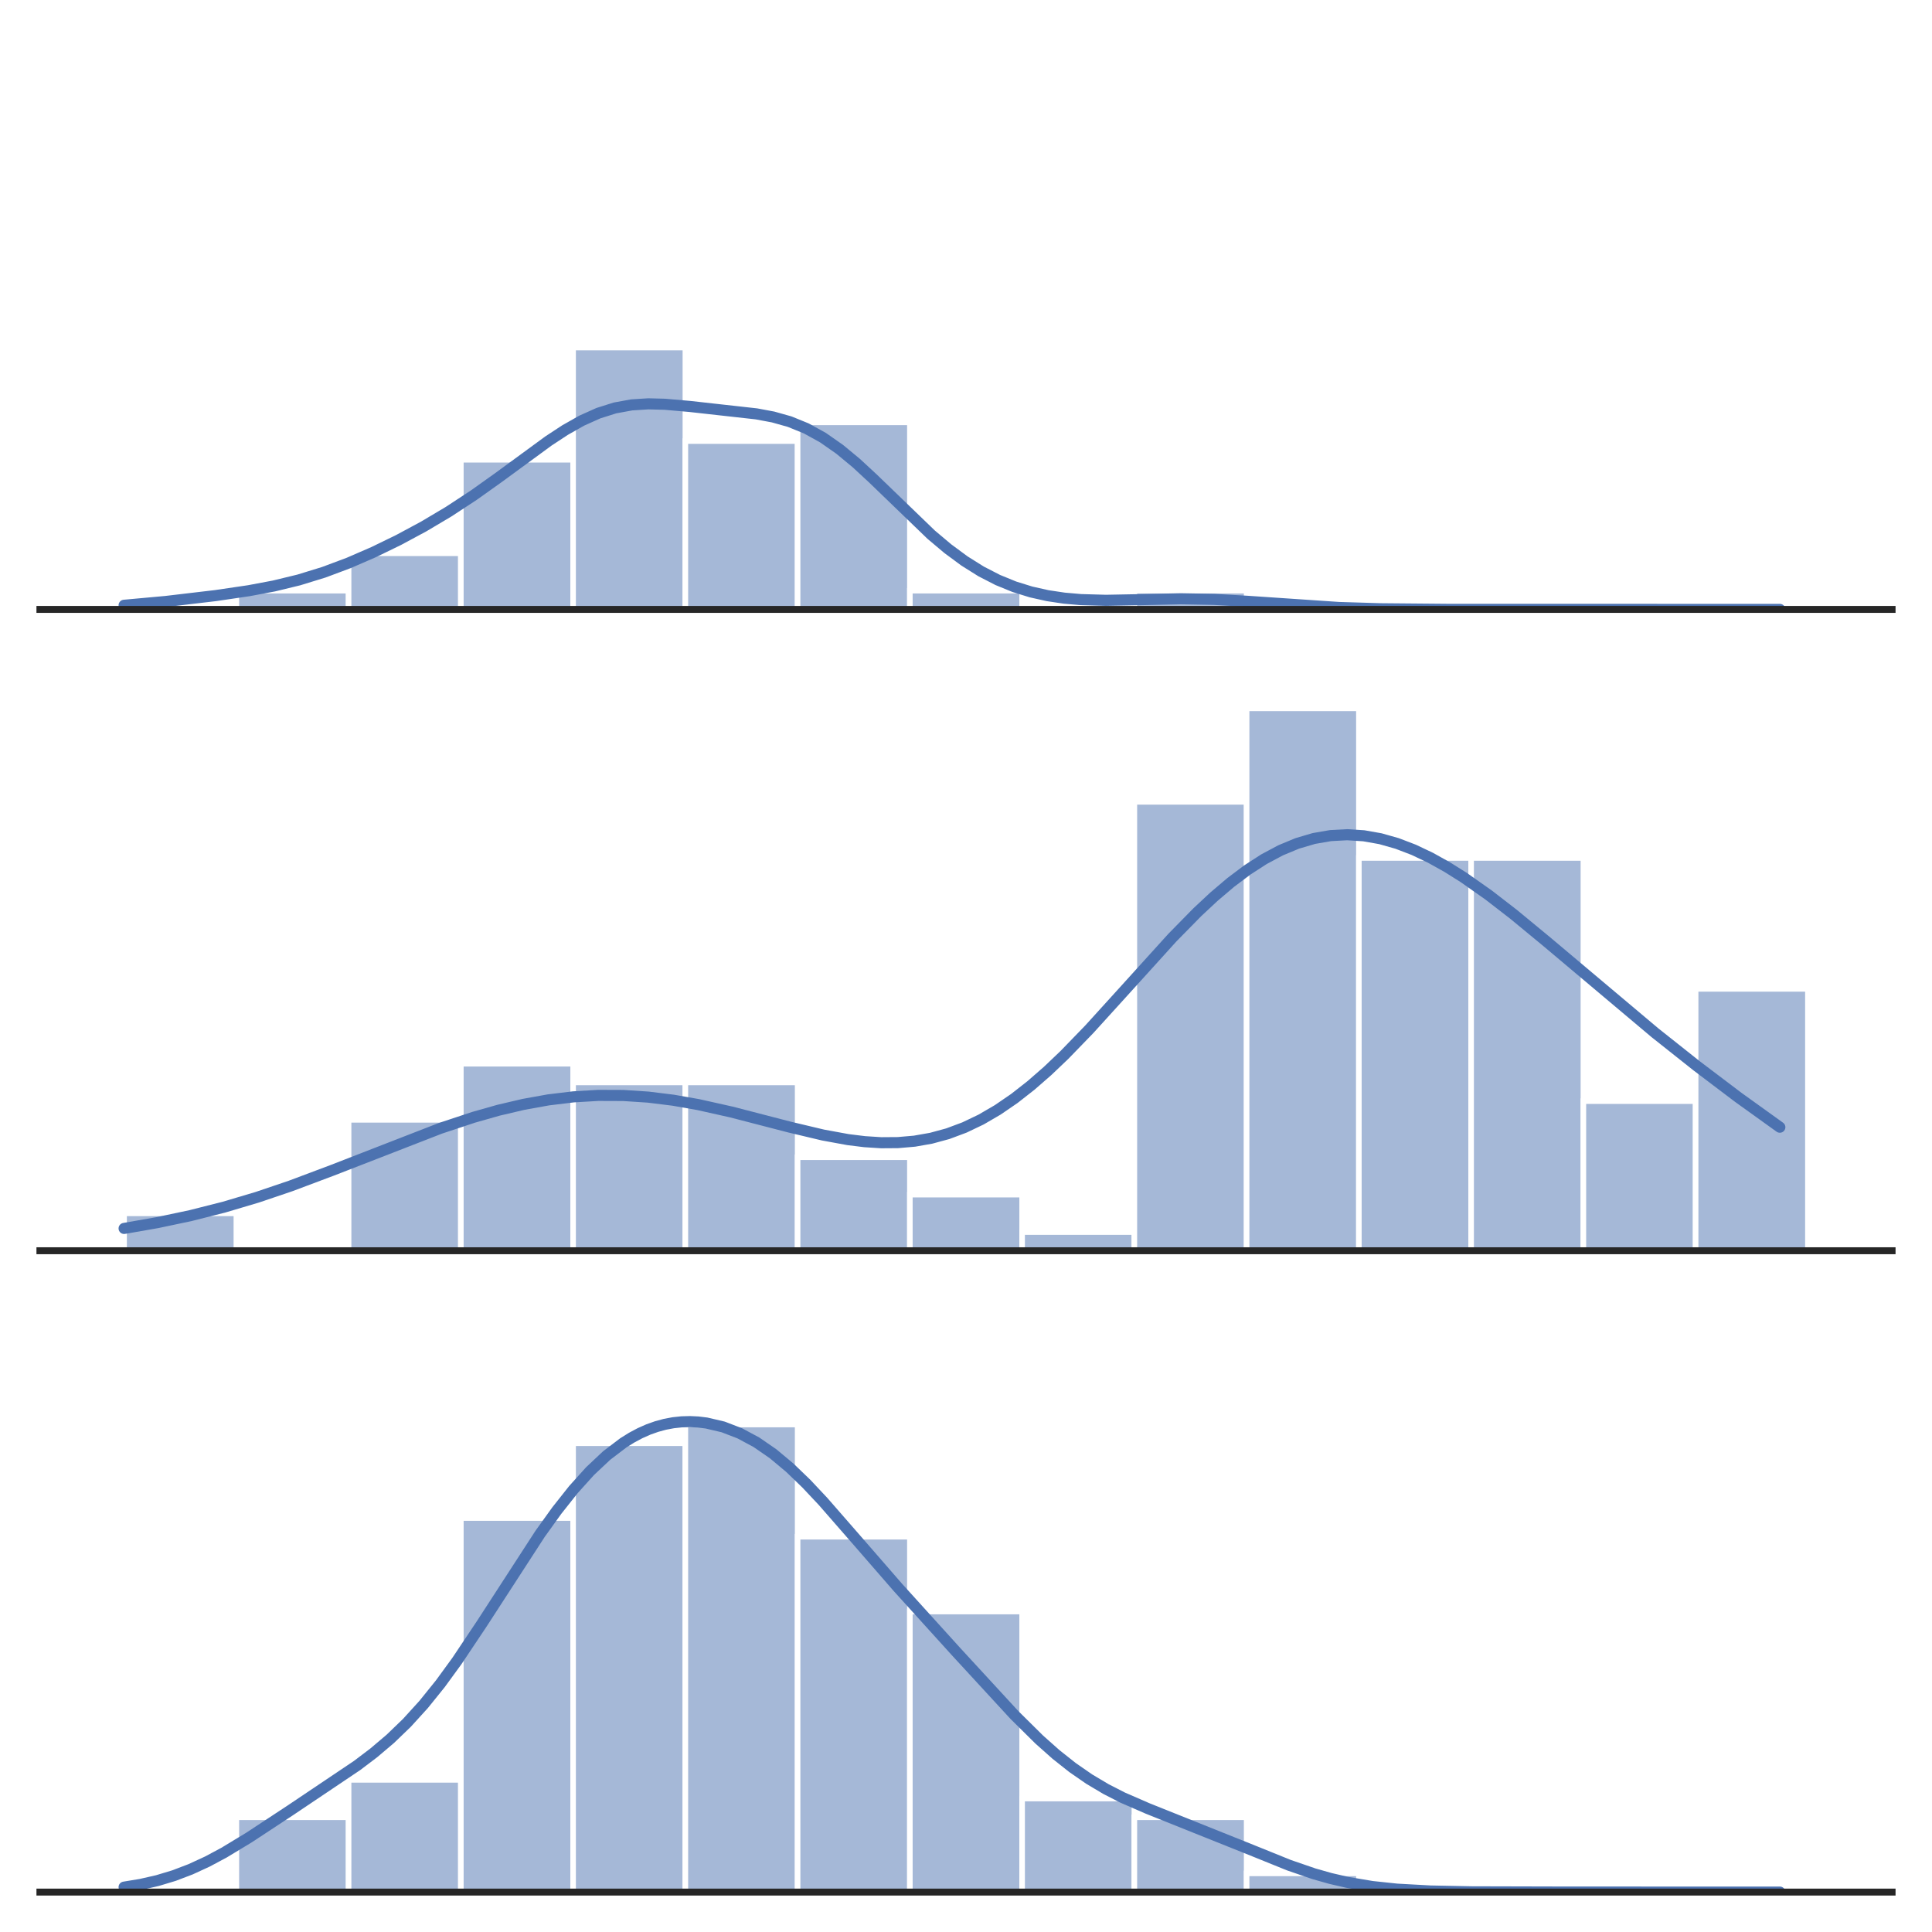
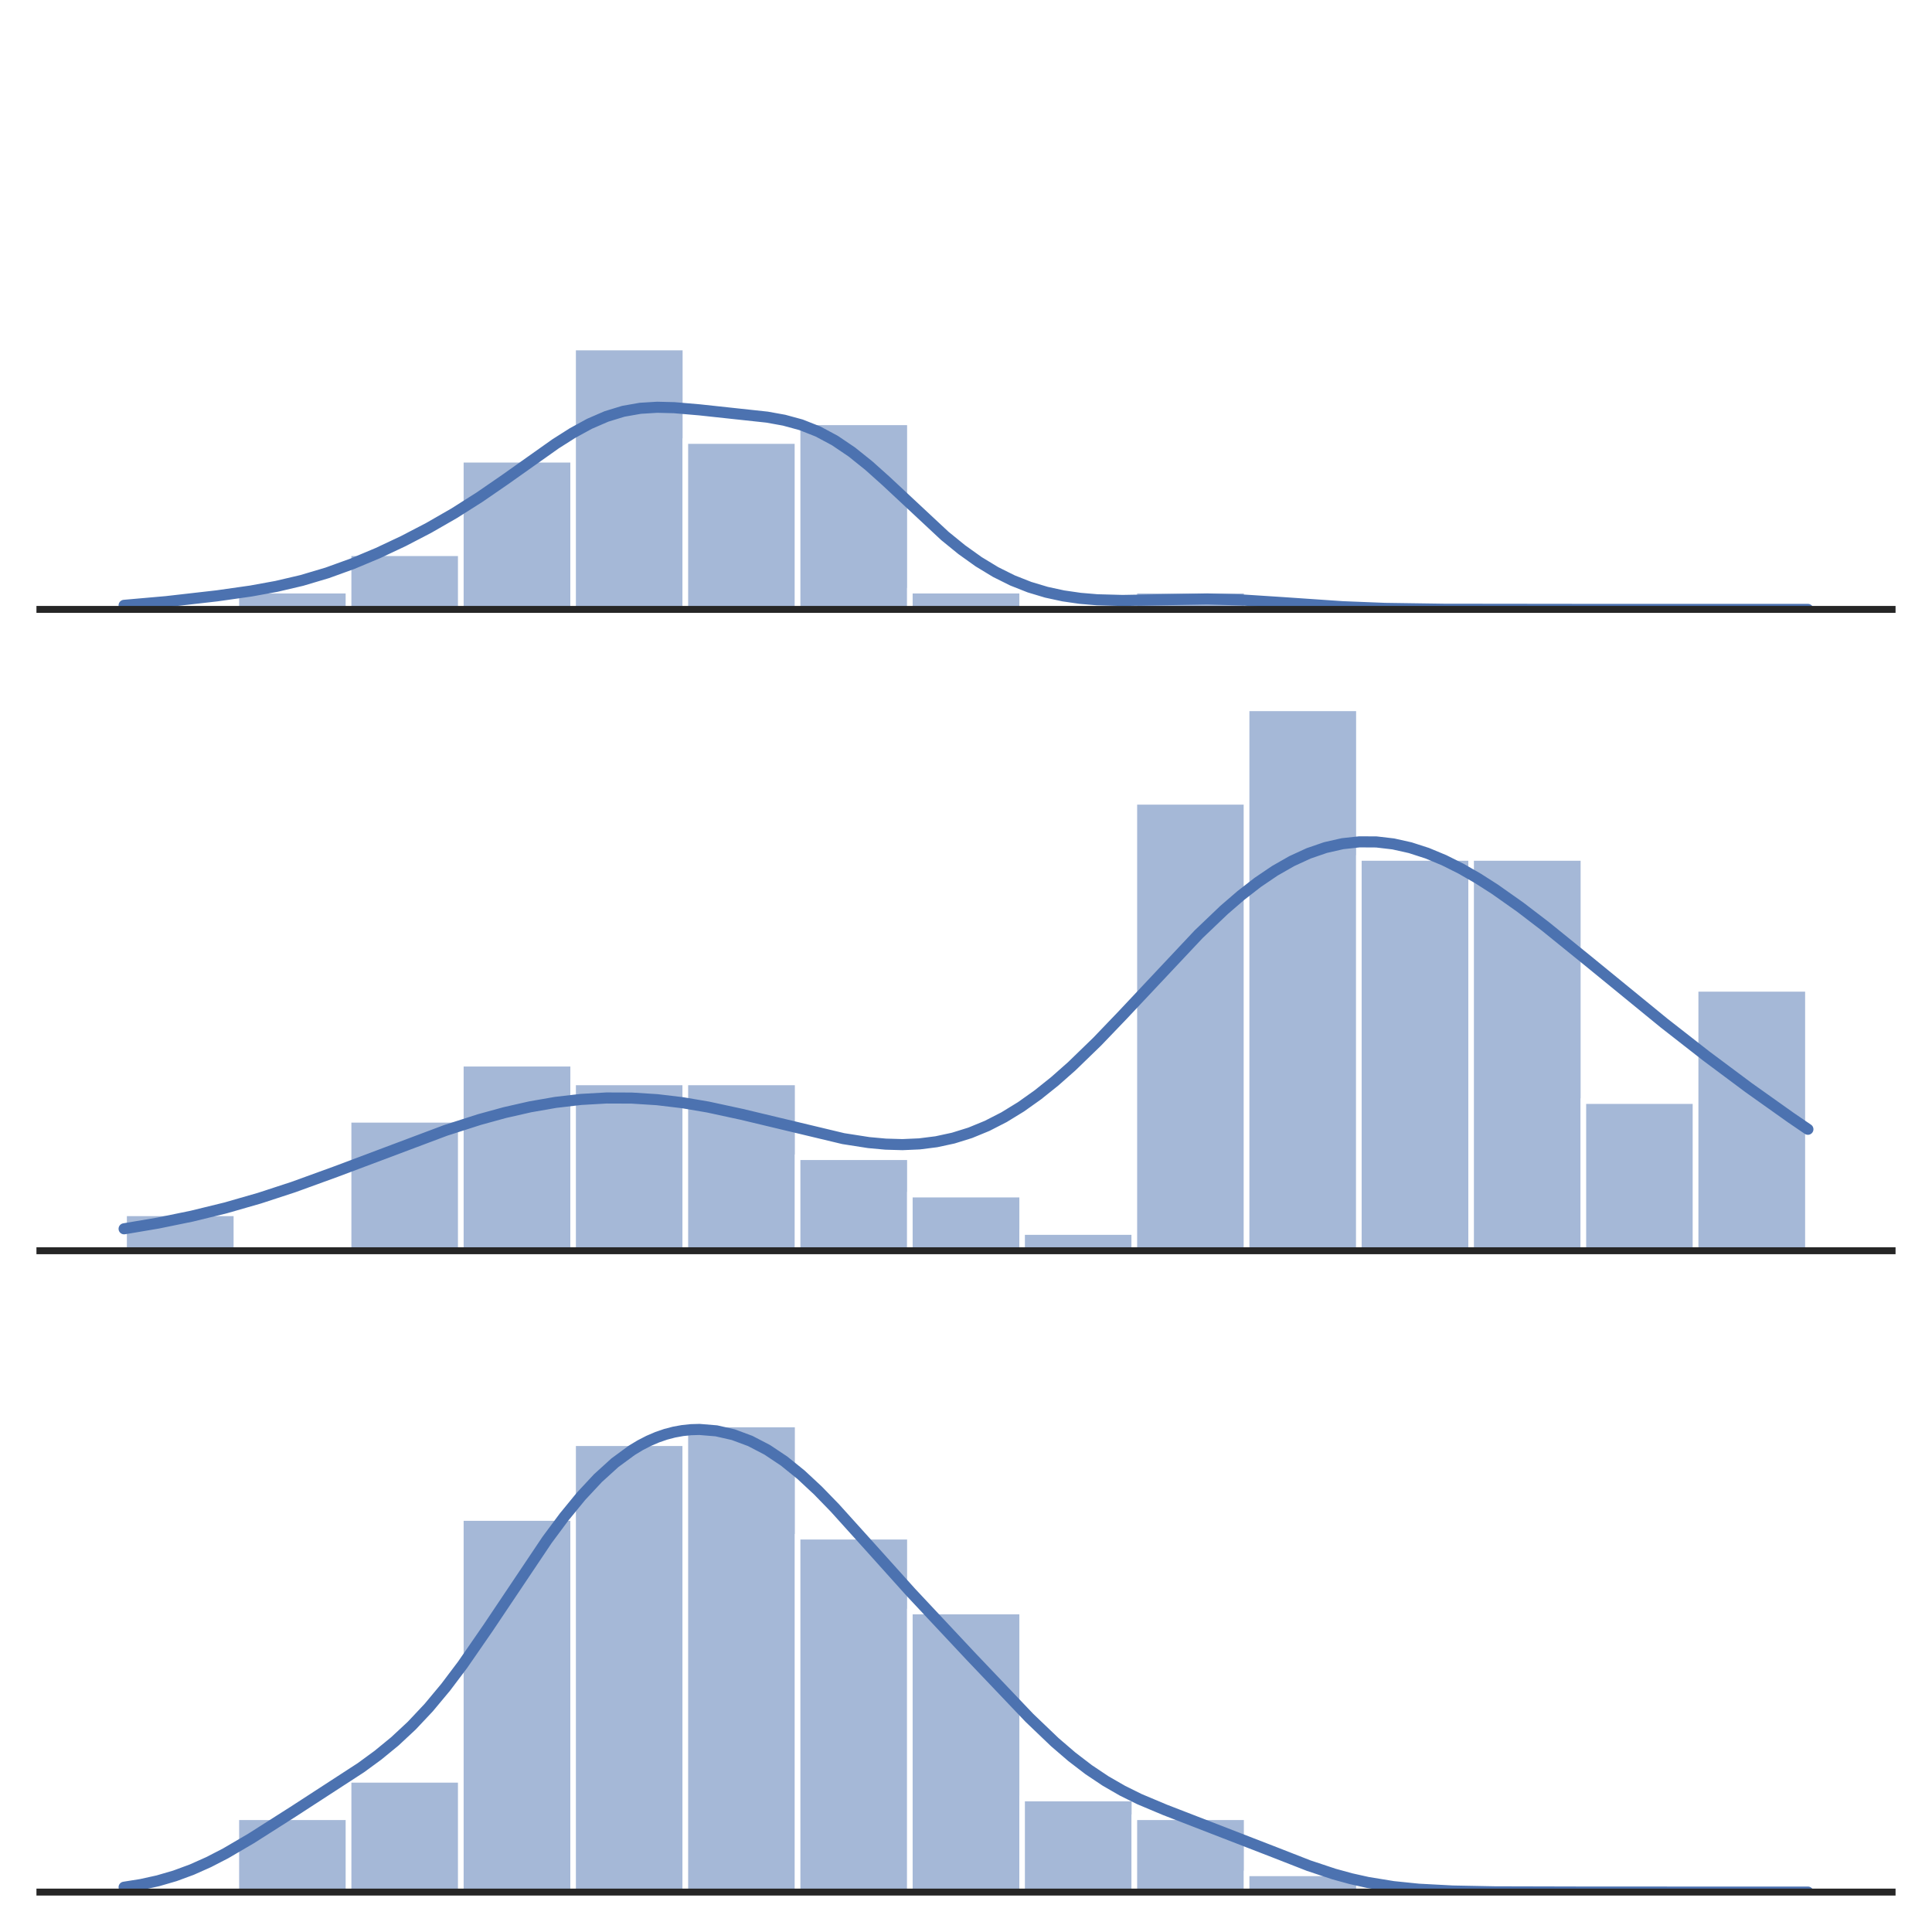
<svg xmlns="http://www.w3.org/2000/svg" width="348.48pt" height="348.48pt" viewBox="0 0 348.48 348.48" version="1.1">
  <defs>
    <style type="text/css">*{stroke-linejoin: round; stroke-linecap: butt}</style>
  </defs>
  <g id="figure_1">
    <g id="patch_1">
      <path d="M 0 348.48  L 348.48 348.48  L 348.48 0  L 0 0  z " style="fill: #ffffff" />
    </g>
    <g id="axes_1">
      <g id="patch_2">
        <path d="M 7.2 109.92  L 341.28 109.92  L 341.28 7.2  L 7.2 7.2  z " style="fill: #ffffff" />
      </g>
      <g id="matplotlib.axis_1">
        <g id="xtick_1" />
        <g id="xtick_2" />
        <g id="xtick_3" />
        <g id="xtick_4" />
        <g id="xtick_5" />
        <g id="xtick_6" />
        <g id="xtick_7" />
      </g>
      <g id="matplotlib.axis_2">
        <g id="ytick_1" />
        <g id="ytick_2" />
        <g id="ytick_3" />
        <g id="ytick_4" />
      </g>
      <g id="patch_3">
-         <path d="M 22.385 109.92  L 42.633 109.92  L 42.633 109.92  L 22.385 109.92  z " clip-path="url(#p90a6fba97c)" style="fill: #4c72b0; fill-opacity: 0.5; stroke: #ffffff; stroke-linejoin: miter" />
+         <path d="M 22.385 109.92  L 42.633 109.92  L 42.633 109.92  L 22.385 109.92  z " clip-path="url(#p54cd3744a9)" style="fill: #4c72b0; fill-opacity: 0.5; stroke: #ffffff; stroke-linejoin: miter" />
      </g>
      <g id="patch_4">
-         <path d="M 42.633 109.92  L 62.88 109.92  L 62.88 106.547  L 42.633 106.547  z " clip-path="url(#p90a6fba97c)" style="fill: #4c72b0; fill-opacity: 0.5; stroke: #ffffff; stroke-linejoin: miter" />
+         <path d="M 42.633 109.92  L 62.88 109.92  L 62.88 106.547  L 42.633 106.547  z " clip-path="url(#p54cd3744a9)" style="fill: #4c72b0; fill-opacity: 0.5; stroke: #ffffff; stroke-linejoin: miter" />
      </g>
      <g id="patch_5">
-         <path d="M 62.88 109.92  L 83.127 109.92  L 83.127 99.8  L 62.88 99.8  z " clip-path="url(#p90a6fba97c)" style="fill: #4c72b0; fill-opacity: 0.5; stroke: #ffffff; stroke-linejoin: miter" />
+         <path d="M 62.88 109.92  L 83.127 109.92  L 83.127 99.8  L 62.88 99.8  z " clip-path="url(#p54cd3744a9)" style="fill: #4c72b0; fill-opacity: 0.5; stroke: #ffffff; stroke-linejoin: miter" />
      </g>
      <g id="patch_6">
-         <path d="M 83.127 109.92  L 103.375 109.92  L 103.375 82.933  L 83.127 82.933  z " clip-path="url(#p90a6fba97c)" style="fill: #4c72b0; fill-opacity: 0.5; stroke: #ffffff; stroke-linejoin: miter" />
+         <path d="M 83.127 109.92  L 103.375 109.92  L 103.375 82.933  L 83.127 82.933  z " clip-path="url(#p54cd3744a9)" style="fill: #4c72b0; fill-opacity: 0.5; stroke: #ffffff; stroke-linejoin: miter" />
      </g>
      <g id="patch_7">
-         <path d="M 103.375 109.92  L 123.622 109.92  L 123.622 62.692  L 103.375 62.692  z " clip-path="url(#p90a6fba97c)" style="fill: #4c72b0; fill-opacity: 0.5; stroke: #ffffff; stroke-linejoin: miter" />
+         <path d="M 103.375 109.92  L 123.622 109.92  L 123.622 62.692  L 103.375 62.692  z " clip-path="url(#p54cd3744a9)" style="fill: #4c72b0; fill-opacity: 0.5; stroke: #ffffff; stroke-linejoin: miter" />
      </g>
      <g id="patch_8">
-         <path d="M 123.622 109.92  L 143.869 109.92  L 143.869 79.559  L 123.622 79.559  z " clip-path="url(#p90a6fba97c)" style="fill: #4c72b0; fill-opacity: 0.5; stroke: #ffffff; stroke-linejoin: miter" />
+         <path d="M 123.622 109.92  L 143.869 109.92  L 143.869 79.559  L 123.622 79.559  z " clip-path="url(#p54cd3744a9)" style="fill: #4c72b0; fill-opacity: 0.5; stroke: #ffffff; stroke-linejoin: miter" />
      </g>
      <g id="patch_9">
-         <path d="M 143.869 109.92  L 164.116 109.92  L 164.116 76.186  L 143.869 76.186  z " clip-path="url(#p90a6fba97c)" style="fill: #4c72b0; fill-opacity: 0.5; stroke: #ffffff; stroke-linejoin: miter" />
+         <path d="M 143.869 109.92  L 164.116 109.92  L 164.116 76.186  L 143.869 76.186  z " clip-path="url(#p54cd3744a9)" style="fill: #4c72b0; fill-opacity: 0.5; stroke: #ffffff; stroke-linejoin: miter" />
      </g>
      <g id="patch_10">
-         <path d="M 164.116 109.92  L 184.364 109.92  L 184.364 106.547  L 164.116 106.547  z " clip-path="url(#p90a6fba97c)" style="fill: #4c72b0; fill-opacity: 0.5; stroke: #ffffff; stroke-linejoin: miter" />
+         <path d="M 164.116 109.92  L 184.364 109.92  L 184.364 106.547  L 164.116 106.547  z " clip-path="url(#p54cd3744a9)" style="fill: #4c72b0; fill-opacity: 0.5; stroke: #ffffff; stroke-linejoin: miter" />
      </g>
      <g id="patch_11">
-         <path d="M 184.364 109.92  L 204.611 109.92  L 204.611 109.92  L 184.364 109.92  z " clip-path="url(#p90a6fba97c)" style="fill: #4c72b0; fill-opacity: 0.5; stroke: #ffffff; stroke-linejoin: miter" />
+         <path d="M 184.364 109.92  L 204.611 109.92  L 204.611 109.92  L 184.364 109.92  z " clip-path="url(#p54cd3744a9)" style="fill: #4c72b0; fill-opacity: 0.5; stroke: #ffffff; stroke-linejoin: miter" />
      </g>
      <g id="patch_12">
-         <path d="M 204.611 109.92  L 224.858 109.92  L 224.858 106.547  L 204.611 106.547  z " clip-path="url(#p90a6fba97c)" style="fill: #4c72b0; fill-opacity: 0.5; stroke: #ffffff; stroke-linejoin: miter" />
+         <path d="M 204.611 109.92  L 224.858 109.92  L 224.858 106.547  L 204.611 106.547  z " clip-path="url(#p54cd3744a9)" style="fill: #4c72b0; fill-opacity: 0.5; stroke: #ffffff; stroke-linejoin: miter" />
      </g>
      <g id="patch_13">
-         <path d="M 224.858 109.92  L 245.105 109.92  L 245.105 109.92  L 224.858 109.92  z " clip-path="url(#p90a6fba97c)" style="fill: #4c72b0; fill-opacity: 0.5; stroke: #ffffff; stroke-linejoin: miter" />
+         <path d="M 224.858 109.92  L 245.105 109.92  L 245.105 109.92  L 224.858 109.92  z " clip-path="url(#p54cd3744a9)" style="fill: #4c72b0; fill-opacity: 0.5; stroke: #ffffff; stroke-linejoin: miter" />
      </g>
      <g id="patch_14">
-         <path d="M 245.105 109.92  L 265.353 109.92  L 265.353 109.92  L 245.105 109.92  z " clip-path="url(#p90a6fba97c)" style="fill: #4c72b0; fill-opacity: 0.5; stroke: #ffffff; stroke-linejoin: miter" />
+         <path d="M 245.105 109.92  L 265.353 109.92  L 265.353 109.92  L 245.105 109.92  z " clip-path="url(#p54cd3744a9)" style="fill: #4c72b0; fill-opacity: 0.5; stroke: #ffffff; stroke-linejoin: miter" />
      </g>
      <g id="patch_15">
-         <path d="M 265.353 109.92  L 285.6 109.92  L 285.6 109.92  L 265.353 109.92  z " clip-path="url(#p90a6fba97c)" style="fill: #4c72b0; fill-opacity: 0.5; stroke: #ffffff; stroke-linejoin: miter" />
+         <path d="M 265.353 109.92  L 285.6 109.92  L 285.6 109.92  L 265.353 109.92  z " clip-path="url(#p54cd3744a9)" style="fill: #4c72b0; fill-opacity: 0.5; stroke: #ffffff; stroke-linejoin: miter" />
      </g>
      <g id="patch_16">
-         <path d="M 285.6 109.92  L 305.847 109.92  L 305.847 109.92  L 285.6 109.92  z " clip-path="url(#p90a6fba97c)" style="fill: #4c72b0; fill-opacity: 0.5; stroke: #ffffff; stroke-linejoin: miter" />
+         <path d="M 285.6 109.92  L 305.847 109.92  L 305.847 109.92  L 285.6 109.92  z " clip-path="url(#p54cd3744a9)" style="fill: #4c72b0; fill-opacity: 0.5; stroke: #ffffff; stroke-linejoin: miter" />
      </g>
      <g id="patch_17">
-         <path d="M 305.847 109.92  L 326.095 109.92  L 326.095 109.92  L 305.847 109.92  z " clip-path="url(#p90a6fba97c)" style="fill: #4c72b0; fill-opacity: 0.5; stroke: #ffffff; stroke-linejoin: miter" />
+         <path d="M 305.847 109.92  L 326.095 109.92  L 326.095 109.92  L 305.847 109.92  z " clip-path="url(#p54cd3744a9)" style="fill: #4c72b0; fill-opacity: 0.5; stroke: #ffffff; stroke-linejoin: miter" />
      </g>
      <g id="line2d_1">
-         <path d="M 22.385 109.174  L 29.889 108.491  L 38.894 107.428  L 44.897 106.544  L 49.399 105.697  L 53.901 104.606  L 58.403 103.221  L 62.905 101.537  L 67.408 99.582  L 71.91 97.391  L 76.412 94.969  L 80.914 92.294  L 85.417 89.342  L 89.919 86.138  L 98.923 79.542  L 101.925 77.572  L 104.926 75.874  L 107.928 74.528  L 110.929 73.58  L 113.931 73.032  L 116.932 72.84  L 119.934 72.918  L 124.436 73.314  L 136.442 74.652  L 139.443 75.213  L 142.445 76.058  L 145.446 77.282  L 148.448 78.942  L 151.449 81.04  L 154.451 83.526  L 157.452 86.303  L 167.957 96.439  L 170.959 98.965  L 173.96 101.183  L 176.962 103.065  L 179.963 104.611  L 182.965 105.837  L 185.966 106.77  L 188.968 107.443  L 191.969 107.892  L 194.971 108.153  L 199.473 108.28  L 205.476 108.166  L 212.979 108.004  L 218.982 108.111  L 224.985 108.456  L 241.494 109.573  L 248.997 109.802  L 261.003 109.908  L 313.529 109.92  L 321.033 109.92  L 321.033 109.92  " clip-path="url(#p90a6fba97c)" style="fill: none; stroke: #4c72b0; stroke-width: 2; stroke-linecap: round" />
+         <path d="M 22.385 109.186  L 30.016 108.515  L 39.173 107.47  L 45.278 106.601  L 49.857 105.767  L 54.435 104.695  L 59.014 103.333  L 63.592 101.676  L 68.171 99.755  L 72.749 97.6  L 77.328 95.218  L 81.906 92.587  L 86.485 89.685  L 91.063 86.534  L 100.22 80.048  L 103.273 78.111  L 106.325 76.442  L 109.378 75.118  L 112.43 74.185  L 115.482 73.647  L 118.535 73.458  L 121.587 73.534  L 126.165 73.924  L 138.375 75.24  L 141.427 75.791  L 144.48 76.622  L 147.532 77.826  L 150.584 79.458  L 153.637 81.521  L 156.689 83.966  L 159.741 86.696  L 170.425 96.664  L 173.477 99.147  L 176.529 101.328  L 179.582 103.18  L 182.634 104.7  L 185.686 105.905  L 188.739 106.822  L 191.791 107.484  L 194.843 107.925  L 197.896 108.183  L 202.474 108.307  L 208.579 108.195  L 217.736 108.038  L 223.841 108.207  L 231.472 108.702  L 242.155 109.433  L 249.786 109.736  L 260.469 109.89  L 286.414 109.92  L 326.095 109.92  L 326.095 109.92  " clip-path="url(#p54cd3744a9)" style="fill: none; stroke: #4c72b0; stroke-width: 2; stroke-linecap: round" />
      </g>
      <g id="patch_18">
        <path d="M 7.2 109.92  L 341.28 109.92  " style="fill: none; stroke: #262626; stroke-width: 1.25; stroke-linejoin: miter; stroke-linecap: square" />
      </g>
    </g>
    <g id="axes_2">
      <g id="patch_19">
        <path d="M 7.2 225.6  L 341.28 225.6  L 341.28 122.88  L 7.2 122.88  z " style="fill: #ffffff" />
      </g>
      <g id="matplotlib.axis_3">
        <g id="xtick_8" />
        <g id="xtick_9" />
        <g id="xtick_10" />
        <g id="xtick_11" />
        <g id="xtick_12" />
        <g id="xtick_13" />
        <g id="xtick_14" />
      </g>
      <g id="matplotlib.axis_4">
        <g id="ytick_5" />
        <g id="ytick_6" />
        <g id="ytick_7" />
        <g id="ytick_8" />
      </g>
      <g id="patch_20">
-         <path d="M 22.385 225.6  L 42.633 225.6  L 42.633 218.853  L 22.385 218.853  z " clip-path="url(#pff26659d06)" style="fill: #4c72b0; fill-opacity: 0.5; stroke: #ffffff; stroke-linejoin: miter" />
+         <path d="M 22.385 225.6  L 42.633 225.6  L 42.633 218.853  L 22.385 218.853  z " clip-path="url(#pafb1d32f81)" style="fill: #4c72b0; fill-opacity: 0.5; stroke: #ffffff; stroke-linejoin: miter" />
      </g>
      <g id="patch_21">
-         <path d="M 42.633 225.6  L 62.88 225.6  L 62.88 225.6  L 42.633 225.6  z " clip-path="url(#pff26659d06)" style="fill: #4c72b0; fill-opacity: 0.5; stroke: #ffffff; stroke-linejoin: miter" />
+         <path d="M 42.633 225.6  L 62.88 225.6  L 62.88 225.6  L 42.633 225.6  z " clip-path="url(#pafb1d32f81)" style="fill: #4c72b0; fill-opacity: 0.5; stroke: #ffffff; stroke-linejoin: miter" />
      </g>
      <g id="patch_22">
-         <path d="M 62.88 225.6  L 83.127 225.6  L 83.127 201.986  L 62.88 201.986  z " clip-path="url(#pff26659d06)" style="fill: #4c72b0; fill-opacity: 0.5; stroke: #ffffff; stroke-linejoin: miter" />
+         <path d="M 62.88 225.6  L 83.127 225.6  L 83.127 201.986  L 62.88 201.986  z " clip-path="url(#pafb1d32f81)" style="fill: #4c72b0; fill-opacity: 0.5; stroke: #ffffff; stroke-linejoin: miter" />
      </g>
      <g id="patch_23">
-         <path d="M 83.127 225.6  L 103.375 225.6  L 103.375 191.866  L 83.127 191.866  z " clip-path="url(#pff26659d06)" style="fill: #4c72b0; fill-opacity: 0.5; stroke: #ffffff; stroke-linejoin: miter" />
+         <path d="M 83.127 225.6  L 103.375 225.6  L 103.375 191.866  L 83.127 191.866  z " clip-path="url(#pafb1d32f81)" style="fill: #4c72b0; fill-opacity: 0.5; stroke: #ffffff; stroke-linejoin: miter" />
      </g>
      <g id="patch_24">
-         <path d="M 103.375 225.6  L 123.622 225.6  L 123.622 195.239  L 103.375 195.239  z " clip-path="url(#pff26659d06)" style="fill: #4c72b0; fill-opacity: 0.5; stroke: #ffffff; stroke-linejoin: miter" />
+         <path d="M 103.375 225.6  L 123.622 225.6  L 123.622 195.239  L 103.375 195.239  z " clip-path="url(#pafb1d32f81)" style="fill: #4c72b0; fill-opacity: 0.5; stroke: #ffffff; stroke-linejoin: miter" />
      </g>
      <g id="patch_25">
-         <path d="M 123.622 225.6  L 143.869 225.6  L 143.869 195.239  L 123.622 195.239  z " clip-path="url(#pff26659d06)" style="fill: #4c72b0; fill-opacity: 0.5; stroke: #ffffff; stroke-linejoin: miter" />
+         <path d="M 123.622 225.6  L 143.869 225.6  L 143.869 195.239  L 123.622 195.239  z " clip-path="url(#pafb1d32f81)" style="fill: #4c72b0; fill-opacity: 0.5; stroke: #ffffff; stroke-linejoin: miter" />
      </g>
      <g id="patch_26">
-         <path d="M 143.869 225.6  L 164.116 225.6  L 164.116 208.733  L 143.869 208.733  z " clip-path="url(#pff26659d06)" style="fill: #4c72b0; fill-opacity: 0.5; stroke: #ffffff; stroke-linejoin: miter" />
+         <path d="M 143.869 225.6  L 164.116 225.6  L 164.116 208.733  L 143.869 208.733  z " clip-path="url(#pafb1d32f81)" style="fill: #4c72b0; fill-opacity: 0.5; stroke: #ffffff; stroke-linejoin: miter" />
      </g>
      <g id="patch_27">
-         <path d="M 164.116 225.6  L 184.364 225.6  L 184.364 215.48  L 164.116 215.48  z " clip-path="url(#pff26659d06)" style="fill: #4c72b0; fill-opacity: 0.5; stroke: #ffffff; stroke-linejoin: miter" />
+         <path d="M 164.116 225.6  L 184.364 225.6  L 184.364 215.48  L 164.116 215.48  z " clip-path="url(#pafb1d32f81)" style="fill: #4c72b0; fill-opacity: 0.5; stroke: #ffffff; stroke-linejoin: miter" />
      </g>
      <g id="patch_28">
-         <path d="M 184.364 225.6  L 204.611 225.6  L 204.611 222.227  L 184.364 222.227  z " clip-path="url(#pff26659d06)" style="fill: #4c72b0; fill-opacity: 0.5; stroke: #ffffff; stroke-linejoin: miter" />
+         <path d="M 184.364 225.6  L 204.611 225.6  L 204.611 222.227  L 184.364 222.227  z " clip-path="url(#pafb1d32f81)" style="fill: #4c72b0; fill-opacity: 0.5; stroke: #ffffff; stroke-linejoin: miter" />
      </g>
      <g id="patch_29">
-         <path d="M 204.611 225.6  L 224.858 225.6  L 224.858 144.638  L 204.611 144.638  z " clip-path="url(#pff26659d06)" style="fill: #4c72b0; fill-opacity: 0.5; stroke: #ffffff; stroke-linejoin: miter" />
+         <path d="M 204.611 225.6  L 224.858 225.6  L 224.858 144.638  L 204.611 144.638  z " clip-path="url(#pafb1d32f81)" style="fill: #4c72b0; fill-opacity: 0.5; stroke: #ffffff; stroke-linejoin: miter" />
      </g>
      <g id="patch_30">
-         <path d="M 224.858 225.6  L 245.105 225.6  L 245.105 127.771  L 224.858 127.771  z " clip-path="url(#pff26659d06)" style="fill: #4c72b0; fill-opacity: 0.5; stroke: #ffffff; stroke-linejoin: miter" />
+         <path d="M 224.858 225.6  L 245.105 225.6  L 245.105 127.771  L 224.858 127.771  z " clip-path="url(#pafb1d32f81)" style="fill: #4c72b0; fill-opacity: 0.5; stroke: #ffffff; stroke-linejoin: miter" />
      </g>
      <g id="patch_31">
-         <path d="M 245.105 225.6  L 265.353 225.6  L 265.353 154.759  L 245.105 154.759  z " clip-path="url(#pff26659d06)" style="fill: #4c72b0; fill-opacity: 0.5; stroke: #ffffff; stroke-linejoin: miter" />
+         <path d="M 245.105 225.6  L 265.353 225.6  L 265.353 154.759  L 245.105 154.759  z " clip-path="url(#pafb1d32f81)" style="fill: #4c72b0; fill-opacity: 0.5; stroke: #ffffff; stroke-linejoin: miter" />
      </g>
      <g id="patch_32">
-         <path d="M 265.353 225.6  L 285.6 225.6  L 285.6 154.759  L 265.353 154.759  z " clip-path="url(#pff26659d06)" style="fill: #4c72b0; fill-opacity: 0.5; stroke: #ffffff; stroke-linejoin: miter" />
+         <path d="M 265.353 225.6  L 285.6 225.6  L 285.6 154.759  L 265.353 154.759  z " clip-path="url(#pafb1d32f81)" style="fill: #4c72b0; fill-opacity: 0.5; stroke: #ffffff; stroke-linejoin: miter" />
      </g>
      <g id="patch_33">
-         <path d="M 285.6 225.6  L 305.847 225.6  L 305.847 198.613  L 285.6 198.613  z " clip-path="url(#pff26659d06)" style="fill: #4c72b0; fill-opacity: 0.5; stroke: #ffffff; stroke-linejoin: miter" />
+         <path d="M 285.6 225.6  L 305.847 225.6  L 305.847 198.613  L 285.6 198.613  z " clip-path="url(#pafb1d32f81)" style="fill: #4c72b0; fill-opacity: 0.5; stroke: #ffffff; stroke-linejoin: miter" />
      </g>
      <g id="patch_34">
-         <path d="M 305.847 225.6  L 326.095 225.6  L 326.095 178.372  L 305.847 178.372  z " clip-path="url(#pff26659d06)" style="fill: #4c72b0; fill-opacity: 0.5; stroke: #ffffff; stroke-linejoin: miter" />
+         <path d="M 305.847 225.6  L 326.095 225.6  L 326.095 178.372  L 305.847 178.372  z " clip-path="url(#pafb1d32f81)" style="fill: #4c72b0; fill-opacity: 0.5; stroke: #ffffff; stroke-linejoin: miter" />
      </g>
      <g id="line2d_2">
-         <path d="M 22.385 221.575  L 28.388 220.527  L 34.391 219.258  L 40.394 217.738  L 46.397 215.954  L 52.4 213.922  L 59.904 211.104  L 79.414 203.524  L 85.417 201.533  L 89.919 200.255  L 94.421 199.198  L 98.923 198.388  L 103.425 197.844  L 107.928 197.579  L 112.43 197.596  L 116.932 197.891  L 121.434 198.448  L 125.937 199.238  L 131.939 200.58  L 142.445 203.303  L 148.448 204.729  L 152.95 205.554  L 155.951 205.925  L 158.953 206.117  L 161.954 206.096  L 164.956 205.835  L 167.957 205.306  L 170.959 204.49  L 173.96 203.369  L 176.962 201.936  L 179.963 200.187  L 182.965 198.131  L 185.966 195.781  L 188.968 193.162  L 191.969 190.305  L 196.471 185.66  L 202.474 179.048  L 211.479 169.106  L 215.981 164.522  L 218.982 161.722  L 221.984 159.175  L 224.985 156.917  L 227.987 154.977  L 230.988 153.375  L 233.99 152.127  L 236.991 151.242  L 239.993 150.721  L 242.994 150.561  L 245.996 150.753  L 248.997 151.284  L 251.999 152.135  L 255 153.285  L 258.002 154.71  L 261.003 156.381  L 264.005 158.268  L 268.507 161.438  L 273.009 164.92  L 279.012 169.871  L 298.522 186.292  L 306.025 192.244  L 313.529 197.925  L 321.033 203.317  L 321.033 203.317  " clip-path="url(#pff26659d06)" style="fill: none; stroke: #4c72b0; stroke-width: 2; stroke-linecap: round" />
+         <path d="M 22.385 221.642  L 28.49 220.612  L 34.595 219.363  L 40.7 217.869  L 46.804 216.115  L 52.909 214.117  L 60.54 211.346  L 80.38 203.892  L 86.485 201.934  L 91.063 200.678  L 95.642 199.638  L 100.22 198.841  L 104.799 198.307  L 109.378 198.046  L 113.956 198.063  L 118.535 198.353  L 123.113 198.9  L 127.692 199.677  L 133.796 200.997  L 152.11 205.377  L 156.689 206.091  L 159.741 206.371  L 162.794 206.459  L 165.846 206.324  L 168.898 205.939  L 171.951 205.28  L 175.003 204.329  L 178.055 203.074  L 181.108 201.509  L 184.16 199.637  L 187.212 197.468  L 190.265 195.022  L 193.317 192.325  L 197.896 187.888  L 202.474 183.113  L 216.21 168.502  L 220.788 164.134  L 223.841 161.501  L 226.893 159.135  L 229.945 157.068  L 232.998 155.324  L 236.05 153.921  L 239.102 152.872  L 242.155 152.18  L 245.207 151.846  L 248.26 151.863  L 251.312 152.221  L 254.364 152.903  L 257.417 153.89  L 260.469 155.159  L 263.521 156.684  L 266.574 158.438  L 269.626 160.389  L 274.205 163.62  L 278.783 167.123  L 286.414 173.304  L 300.15 184.532  L 307.78 190.491  L 315.411 196.184  L 323.042 201.605  L 326.095 203.688  L 326.095 203.688  " clip-path="url(#pafb1d32f81)" style="fill: none; stroke: #4c72b0; stroke-width: 2; stroke-linecap: round" />
      </g>
      <g id="patch_35">
        <path d="M 7.2 225.6  L 341.28 225.6  " style="fill: none; stroke: #262626; stroke-width: 1.25; stroke-linejoin: miter; stroke-linecap: square" />
      </g>
    </g>
    <g id="axes_3">
      <g id="patch_36">
        <path d="M 7.2 341.28  L 341.28 341.28  L 341.28 238.56  L 7.2 238.56  z " style="fill: #ffffff" />
      </g>
      <g id="matplotlib.axis_5">
        <g id="xtick_15" />
        <g id="xtick_16" />
        <g id="xtick_17" />
        <g id="xtick_18" />
        <g id="xtick_19" />
        <g id="xtick_20" />
        <g id="xtick_21" />
      </g>
      <g id="matplotlib.axis_6">
        <g id="ytick_9" />
        <g id="ytick_10" />
        <g id="ytick_11" />
        <g id="ytick_12" />
      </g>
      <g id="patch_37">
-         <path d="M 22.385 341.28  L 42.633 341.28  L 42.633 341.28  L 22.385 341.28  z " clip-path="url(#pe093926db5)" style="fill: #4c72b0; fill-opacity: 0.5; stroke: #ffffff; stroke-linejoin: miter" />
+         <path d="M 22.385 341.28  L 42.633 341.28  L 42.633 341.28  L 22.385 341.28  z " clip-path="url(#p8d5490d35f)" style="fill: #4c72b0; fill-opacity: 0.5; stroke: #ffffff; stroke-linejoin: miter" />
      </g>
      <g id="patch_38">
-         <path d="M 42.633 341.28  L 62.88 341.28  L 62.88 327.786  L 42.633 327.786  z " clip-path="url(#pe093926db5)" style="fill: #4c72b0; fill-opacity: 0.5; stroke: #ffffff; stroke-linejoin: miter" />
+         <path d="M 42.633 341.28  L 62.88 341.28  L 62.88 327.786  L 42.633 327.786  z " clip-path="url(#p8d5490d35f)" style="fill: #4c72b0; fill-opacity: 0.5; stroke: #ffffff; stroke-linejoin: miter" />
      </g>
      <g id="patch_39">
-         <path d="M 62.88 341.28  L 83.127 341.28  L 83.127 321.04  L 62.88 321.04  z " clip-path="url(#pe093926db5)" style="fill: #4c72b0; fill-opacity: 0.5; stroke: #ffffff; stroke-linejoin: miter" />
+         <path d="M 62.88 341.28  L 83.127 341.28  L 83.127 321.04  L 62.88 321.04  z " clip-path="url(#p8d5490d35f)" style="fill: #4c72b0; fill-opacity: 0.5; stroke: #ffffff; stroke-linejoin: miter" />
      </g>
      <g id="patch_40">
-         <path d="M 83.127 341.28  L 103.375 341.28  L 103.375 273.812  L 83.127 273.812  z " clip-path="url(#pe093926db5)" style="fill: #4c72b0; fill-opacity: 0.5; stroke: #ffffff; stroke-linejoin: miter" />
+         <path d="M 83.127 341.28  L 103.375 341.28  L 103.375 273.812  L 83.127 273.812  z " clip-path="url(#p8d5490d35f)" style="fill: #4c72b0; fill-opacity: 0.5; stroke: #ffffff; stroke-linejoin: miter" />
      </g>
      <g id="patch_41">
-         <path d="M 103.375 341.28  L 123.622 341.28  L 123.622 260.318  L 103.375 260.318  z " clip-path="url(#pe093926db5)" style="fill: #4c72b0; fill-opacity: 0.5; stroke: #ffffff; stroke-linejoin: miter" />
+         <path d="M 103.375 341.28  L 123.622 341.28  L 123.622 260.318  L 103.375 260.318  z " clip-path="url(#p8d5490d35f)" style="fill: #4c72b0; fill-opacity: 0.5; stroke: #ffffff; stroke-linejoin: miter" />
      </g>
      <g id="patch_42">
-         <path d="M 123.622 341.28  L 143.869 341.28  L 143.869 256.945  L 123.622 256.945  z " clip-path="url(#pe093926db5)" style="fill: #4c72b0; fill-opacity: 0.5; stroke: #ffffff; stroke-linejoin: miter" />
+         <path d="M 123.622 341.28  L 143.869 341.28  L 143.869 256.945  L 123.622 256.945  z " clip-path="url(#p8d5490d35f)" style="fill: #4c72b0; fill-opacity: 0.5; stroke: #ffffff; stroke-linejoin: miter" />
      </g>
      <g id="patch_43">
-         <path d="M 143.869 341.28  L 164.116 341.28  L 164.116 277.185  L 143.869 277.185  z " clip-path="url(#pe093926db5)" style="fill: #4c72b0; fill-opacity: 0.5; stroke: #ffffff; stroke-linejoin: miter" />
+         <path d="M 143.869 341.28  L 164.116 341.28  L 164.116 277.185  L 143.869 277.185  z " clip-path="url(#p8d5490d35f)" style="fill: #4c72b0; fill-opacity: 0.5; stroke: #ffffff; stroke-linejoin: miter" />
      </g>
      <g id="patch_44">
-         <path d="M 164.116 341.28  L 184.364 341.28  L 184.364 290.679  L 164.116 290.679  z " clip-path="url(#pe093926db5)" style="fill: #4c72b0; fill-opacity: 0.5; stroke: #ffffff; stroke-linejoin: miter" />
+         <path d="M 164.116 341.28  L 184.364 341.28  L 184.364 290.679  L 164.116 290.679  z " clip-path="url(#p8d5490d35f)" style="fill: #4c72b0; fill-opacity: 0.5; stroke: #ffffff; stroke-linejoin: miter" />
      </g>
      <g id="patch_45">
-         <path d="M 184.364 341.28  L 204.611 341.28  L 204.611 324.413  L 184.364 324.413  z " clip-path="url(#pe093926db5)" style="fill: #4c72b0; fill-opacity: 0.5; stroke: #ffffff; stroke-linejoin: miter" />
+         <path d="M 184.364 341.28  L 204.611 341.28  L 204.611 324.413  L 184.364 324.413  z " clip-path="url(#p8d5490d35f)" style="fill: #4c72b0; fill-opacity: 0.5; stroke: #ffffff; stroke-linejoin: miter" />
      </g>
      <g id="patch_46">
-         <path d="M 204.611 341.28  L 224.858 341.28  L 224.858 327.786  L 204.611 327.786  z " clip-path="url(#pe093926db5)" style="fill: #4c72b0; fill-opacity: 0.5; stroke: #ffffff; stroke-linejoin: miter" />
+         <path d="M 204.611 341.28  L 224.858 341.28  L 224.858 327.786  L 204.611 327.786  z " clip-path="url(#p8d5490d35f)" style="fill: #4c72b0; fill-opacity: 0.5; stroke: #ffffff; stroke-linejoin: miter" />
      </g>
      <g id="patch_47">
-         <path d="M 224.858 341.28  L 245.105 341.28  L 245.105 337.907  L 224.858 337.907  z " clip-path="url(#pe093926db5)" style="fill: #4c72b0; fill-opacity: 0.5; stroke: #ffffff; stroke-linejoin: miter" />
+         <path d="M 224.858 341.28  L 245.105 341.28  L 245.105 337.907  L 224.858 337.907  z " clip-path="url(#p8d5490d35f)" style="fill: #4c72b0; fill-opacity: 0.5; stroke: #ffffff; stroke-linejoin: miter" />
      </g>
      <g id="patch_48">
-         <path d="M 245.105 341.28  L 265.353 341.28  L 265.353 341.28  L 245.105 341.28  z " clip-path="url(#pe093926db5)" style="fill: #4c72b0; fill-opacity: 0.5; stroke: #ffffff; stroke-linejoin: miter" />
+         <path d="M 245.105 341.28  L 265.353 341.28  L 265.353 341.28  L 245.105 341.28  z " clip-path="url(#p8d5490d35f)" style="fill: #4c72b0; fill-opacity: 0.5; stroke: #ffffff; stroke-linejoin: miter" />
      </g>
      <g id="patch_49">
-         <path d="M 265.353 341.28  L 285.6 341.28  L 285.6 341.28  L 265.353 341.28  z " clip-path="url(#pe093926db5)" style="fill: #4c72b0; fill-opacity: 0.5; stroke: #ffffff; stroke-linejoin: miter" />
+         <path d="M 265.353 341.28  L 285.6 341.28  L 285.6 341.28  L 265.353 341.28  z " clip-path="url(#p8d5490d35f)" style="fill: #4c72b0; fill-opacity: 0.5; stroke: #ffffff; stroke-linejoin: miter" />
      </g>
      <g id="patch_50">
-         <path d="M 285.6 341.28  L 305.847 341.28  L 305.847 341.28  L 285.6 341.28  z " clip-path="url(#pe093926db5)" style="fill: #4c72b0; fill-opacity: 0.5; stroke: #ffffff; stroke-linejoin: miter" />
+         <path d="M 285.6 341.28  L 305.847 341.28  L 305.847 341.28  L 285.6 341.28  z " clip-path="url(#p8d5490d35f)" style="fill: #4c72b0; fill-opacity: 0.5; stroke: #ffffff; stroke-linejoin: miter" />
      </g>
      <g id="patch_51">
-         <path d="M 305.847 341.28  L 326.095 341.28  L 326.095 341.28  L 305.847 341.28  z " clip-path="url(#pe093926db5)" style="fill: #4c72b0; fill-opacity: 0.5; stroke: #ffffff; stroke-linejoin: miter" />
+         <path d="M 305.847 341.28  L 326.095 341.28  L 326.095 341.28  L 305.847 341.28  z " clip-path="url(#p8d5490d35f)" style="fill: #4c72b0; fill-opacity: 0.5; stroke: #ffffff; stroke-linejoin: miter" />
      </g>
      <g id="line2d_3">
-         <path d="M 22.385 340.387  L 25.387 339.893  L 28.388 339.21  L 31.39 338.305  L 34.391 337.161  L 37.393 335.778  L 40.394 334.175  L 44.897 331.45  L 52.4 326.514  L 64.406 318.449  L 67.408 316.176  L 70.409 313.633  L 73.411 310.739  L 76.412 307.438  L 79.414 303.715  L 82.415 299.598  L 86.917 292.86  L 97.422 276.656  L 100.424 272.476  L 103.425 268.685  L 106.427 265.354  L 109.428 262.533  L 112.43 260.25  L 113.931 259.313  L 115.431 258.513  L 116.932 257.846  L 118.433 257.312  L 119.934 256.905  L 121.434 256.623  L 122.935 256.462  L 124.436 256.419  L 125.937 256.49  L 127.437 256.675  L 130.439 257.38  L 133.44 258.535  L 136.442 260.148  L 139.443 262.217  L 142.445 264.724  L 145.446 267.616  L 148.448 270.81  L 154.451 277.691  L 161.954 286.322  L 172.459 297.919  L 182.965 309.33  L 187.467 313.784  L 190.468 316.452  L 193.47 318.83  L 196.471 320.906  L 199.473 322.693  L 202.474 324.229  L 206.976 326.188  L 226.486 334  L 232.489 336.427  L 236.991 337.976  L 239.993 338.826  L 242.994 339.519  L 247.496 340.277  L 251.999 340.754  L 258.002 341.084  L 265.505 341.234  L 283.514 341.279  L 321.033 341.28  L 321.033 341.28  " clip-path="url(#pe093926db5)" style="fill: none; stroke: #4c72b0; stroke-width: 2; stroke-linecap: round" />
+         <path d="M 22.385 340.402  L 25.438 339.917  L 28.49 339.244  L 31.543 338.355  L 34.595 337.23  L 37.647 335.869  L 40.7 334.293  L 45.278 331.614  L 52.909 326.76  L 65.118 318.829  L 68.171 316.594  L 71.223 314.094  L 74.275 311.248  L 77.328 308.002  L 80.38 304.341  L 83.433 300.293  L 88.011 293.667  L 98.694 277.733  L 101.747 273.622  L 104.799 269.895  L 107.851 266.62  L 110.904 263.845  L 113.956 261.6  L 115.482 260.679  L 117.008 259.892  L 118.535 259.237  L 120.061 258.711  L 121.587 258.311  L 123.113 258.034  L 124.639 257.876  L 126.165 257.833  L 129.218 258.085  L 132.27 258.778  L 135.323 259.914  L 138.375 261.5  L 141.427 263.535  L 144.48 266  L 147.532 268.843  L 150.584 271.984  L 156.689 278.751  L 164.32 287.238  L 175.003 298.642  L 185.686 309.863  L 190.265 314.243  L 193.317 316.866  L 196.37 319.205  L 199.422 321.246  L 202.474 323.003  L 205.527 324.514  L 210.105 326.44  L 229.945 334.122  L 236.05 336.508  L 240.629 338.031  L 243.681 338.867  L 246.733 339.548  L 251.312 340.294  L 255.89 340.762  L 261.995 341.087  L 269.626 341.235  L 287.94 341.279  L 326.095 341.28  L 326.095 341.28  " clip-path="url(#p8d5490d35f)" style="fill: none; stroke: #4c72b0; stroke-width: 2; stroke-linecap: round" />
      </g>
      <g id="patch_52">
        <path d="M 7.2 341.28  L 341.28 341.28  " style="fill: none; stroke: #262626; stroke-width: 1.25; stroke-linejoin: miter; stroke-linecap: square" />
      </g>
    </g>
  </g>
  <defs>
-     <clipPath id="p90a6fba97c">
+     <clipPath id="p54cd3744a9">
      <rect x="7.2" y="7.2" width="334.08" height="102.72" />
    </clipPath>
-     <clipPath id="pff26659d06">
+     <clipPath id="pafb1d32f81">
      <rect x="7.2" y="122.88" width="334.08" height="102.72" />
    </clipPath>
-     <clipPath id="pe093926db5">
+     <clipPath id="p8d5490d35f">
      <rect x="7.2" y="238.56" width="334.08" height="102.72" />
    </clipPath>
  </defs>
</svg>
